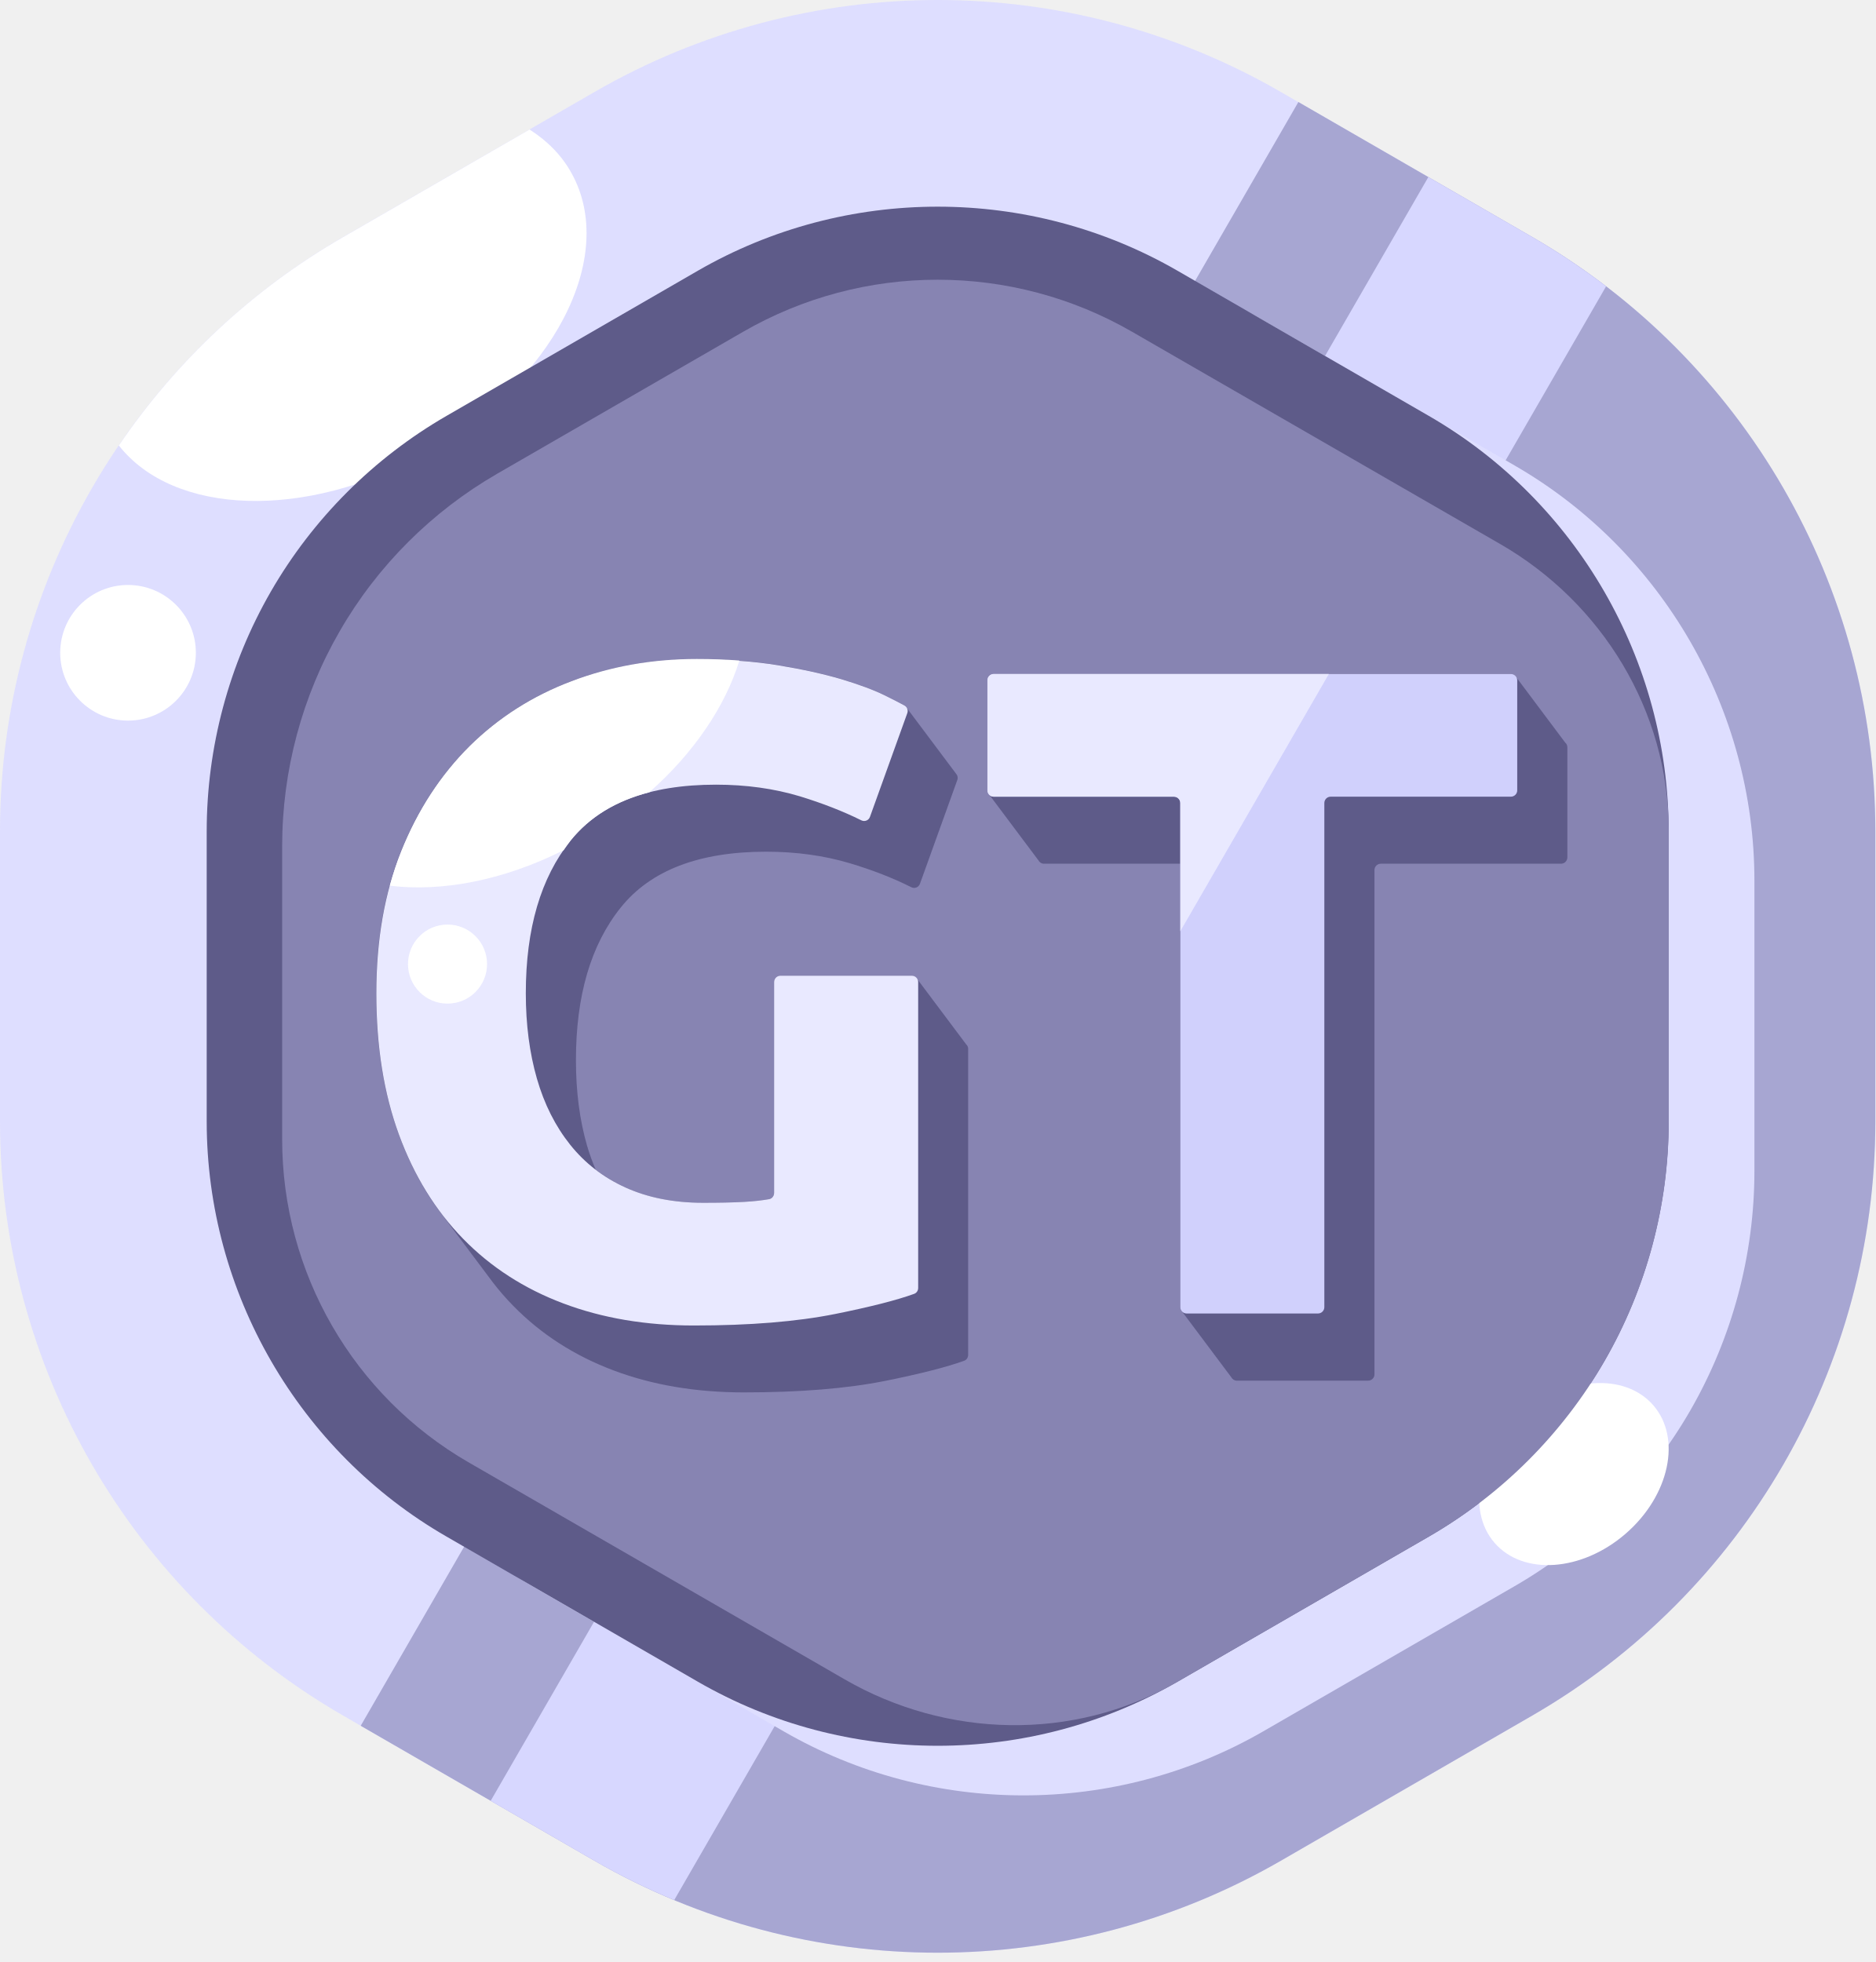
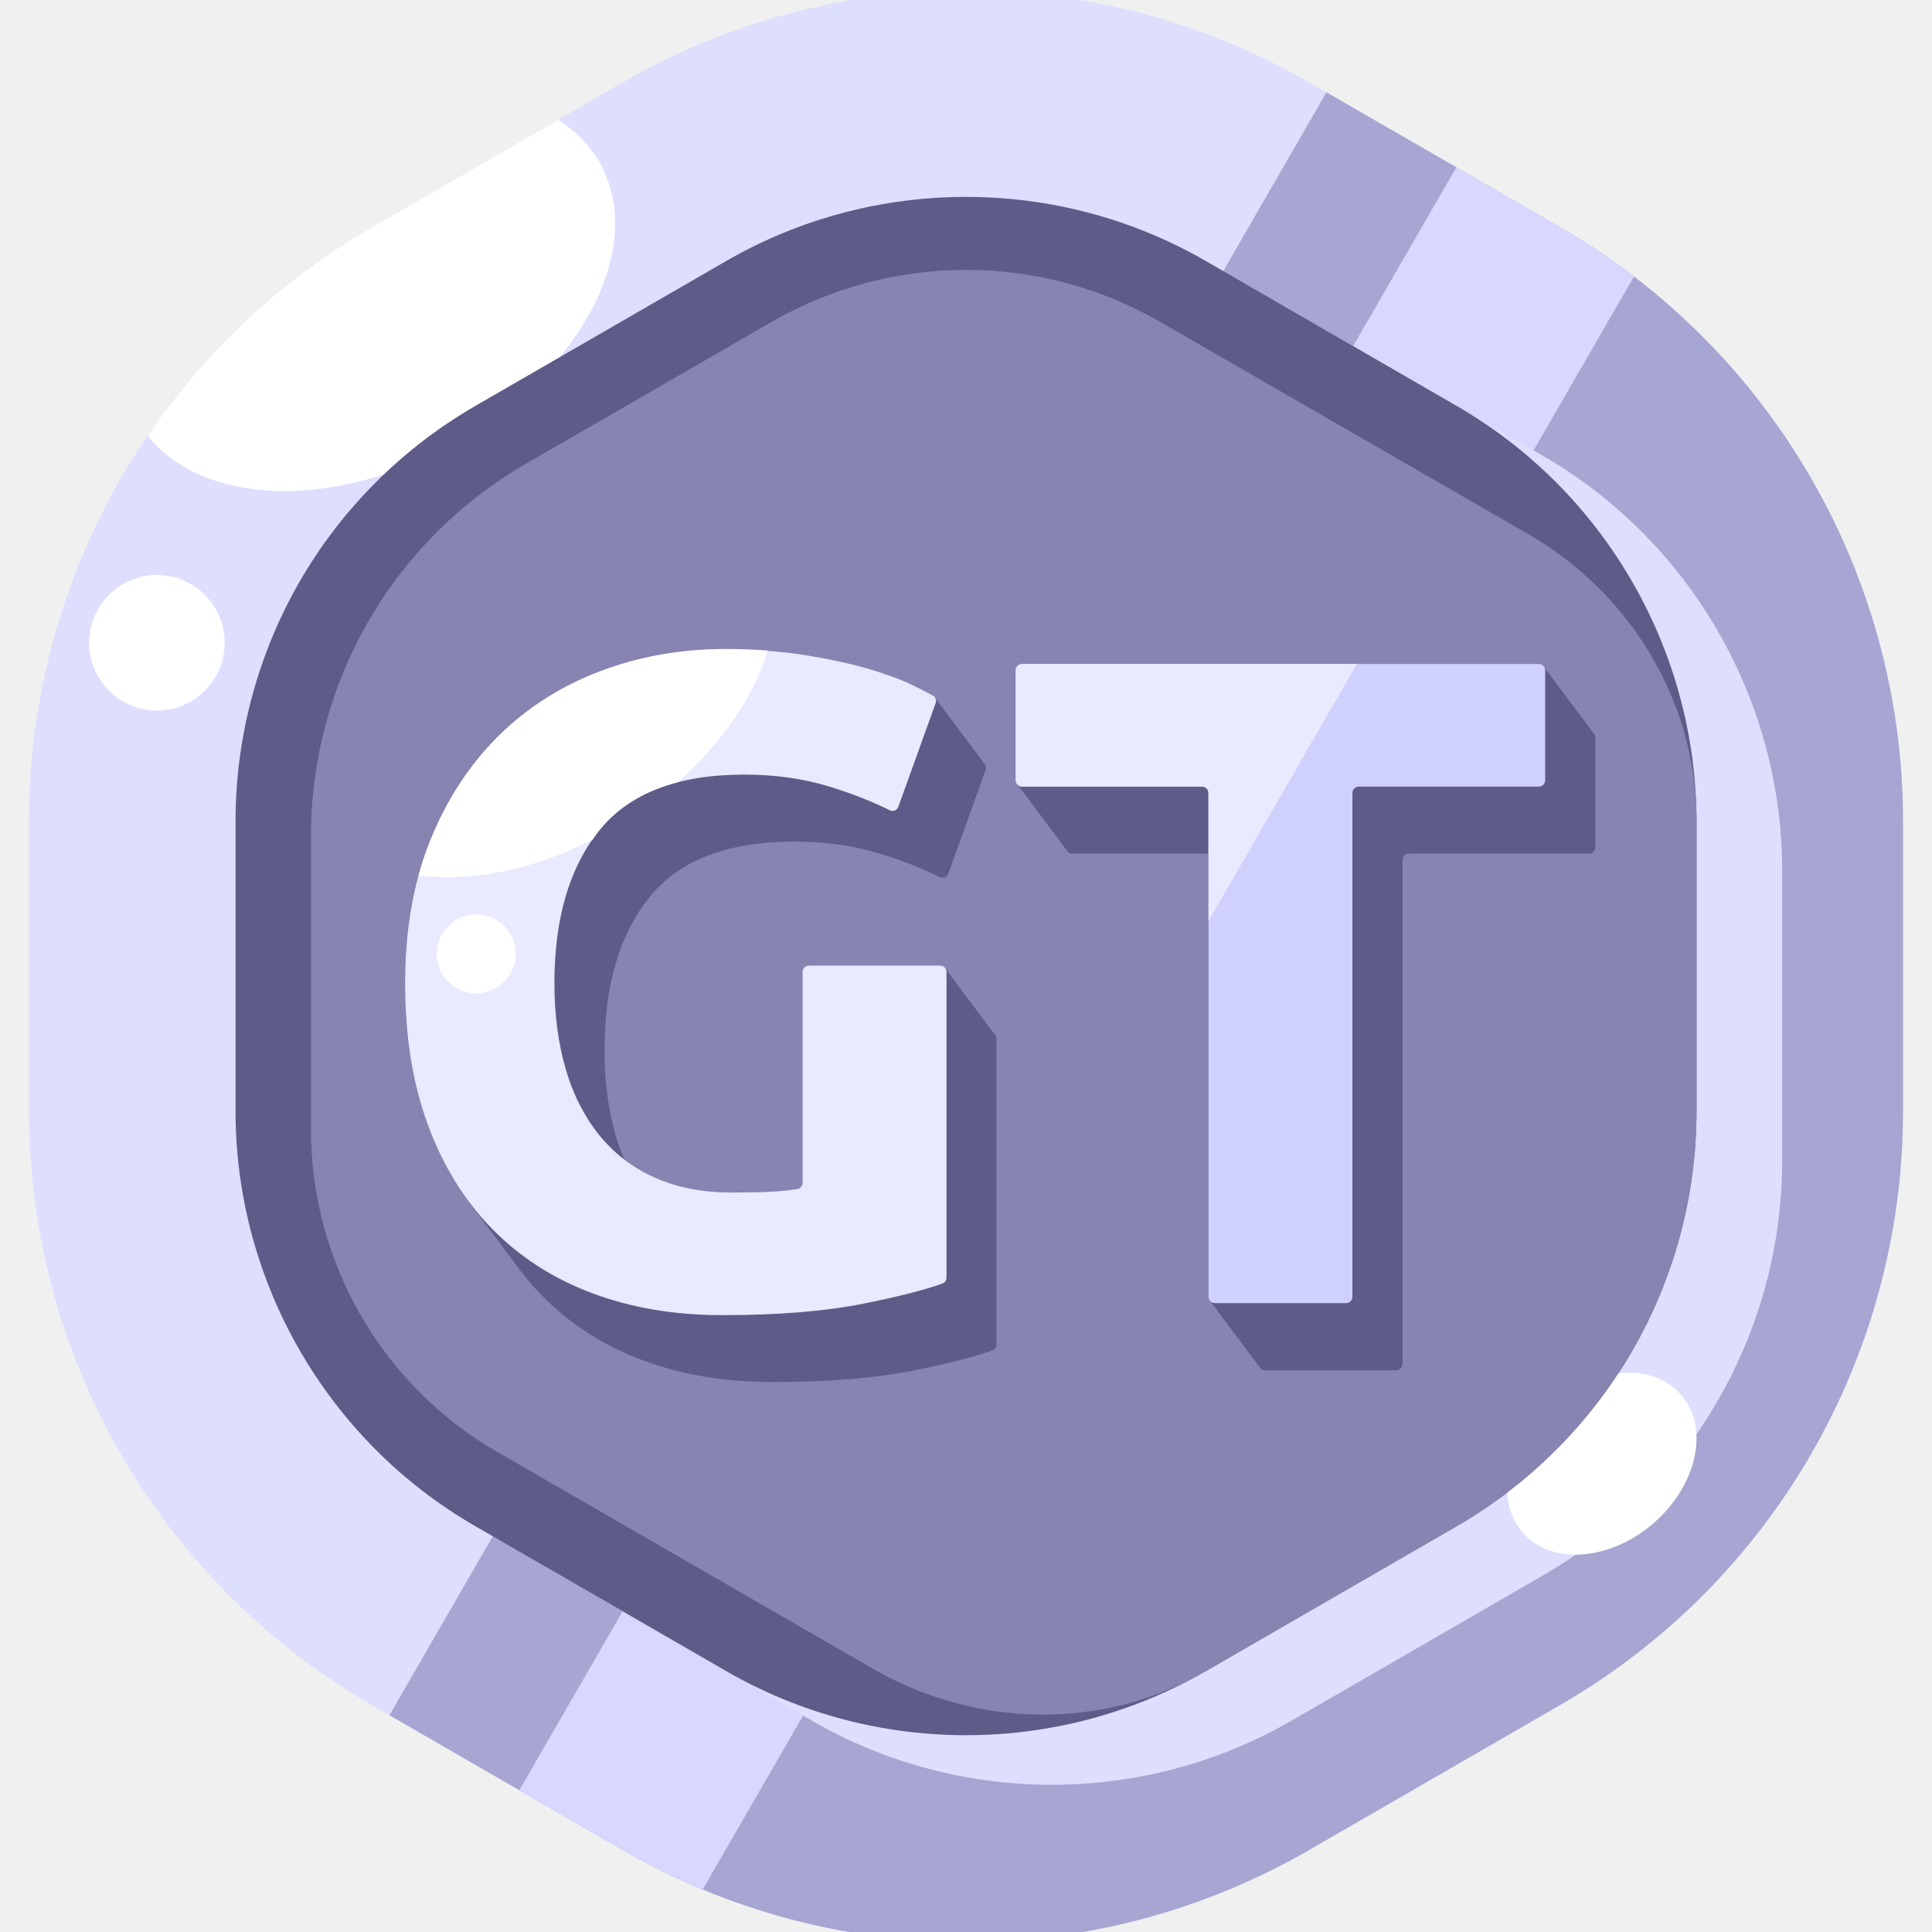
- <svg xmlns="http://www.w3.org/2000/svg" width="194" height="203" viewBox="0 0 194 203" fill="none">
-   <path d="M158.504 24.521L132.496 9.512C110.538 -3.171 83.475 -3.171 61.504 9.512L35.496 24.521C13.525 37.204 0 60.645 0 85.998V116.028C0 141.394 13.525 164.822 35.496 177.505L61.504 192.527C83.462 205.21 110.525 205.21 132.496 192.527L158.504 177.505C180.462 164.822 194 141.394 194 116.028V85.998C194 60.645 180.462 37.204 158.504 24.521Z" fill="#DEDEFF" />
-   <path d="M12.295 46.091C17.962 53.321 31.567 53.842 43.943 46.973C57.16 39.623 63.963 26.605 59.111 17.892C58.082 16.034 56.585 14.551 54.781 13.401L35.496 24.534C26.074 29.96 18.202 37.391 12.295 46.091Z" fill="white" />
-   <path d="M158.504 24.52L134.314 10.555L37.314 178.56L61.504 192.526C83.462 205.209 110.525 205.209 132.496 192.526L158.504 177.505C180.462 164.822 194 141.394 194 116.028V85.998C194 60.645 180.462 37.203 158.504 24.52Z" fill="#A7A6D2" />
-   <path d="M158.504 24.521L147.759 18.32L50.758 186.325L61.504 192.527C64.19 194.077 66.943 195.427 69.75 196.589L166.148 29.626C163.729 27.782 161.177 26.071 158.504 24.521Z" fill="#D7D7FF" />
-   <path d="M36.9 66.325C41.243 58.801 47.524 52.519 55.062 48.163L81.069 33.141C96.372 24.307 115.376 24.307 130.679 33.141L156.686 48.163C171.989 56.996 181.491 73.462 181.491 91.116V121.146C181.491 129.847 179.192 138.413 174.849 145.951C170.505 153.475 164.224 159.757 156.686 164.113L130.679 179.135C115.376 187.969 96.372 187.969 81.069 179.135L55.062 164.113C39.76 155.279 30.257 138.814 30.257 121.16V91.13C30.257 82.429 32.556 73.849 36.9 66.325Z" fill="#DEDEFF" />
-   <path d="M28.026 61.193C32.369 53.669 38.65 47.387 46.188 43.031L72.195 28.009C87.498 19.175 106.502 19.175 121.805 28.009L147.812 43.031C163.114 51.864 172.617 68.33 172.617 85.984V116.014C172.617 124.715 170.318 133.281 165.975 140.819C161.631 148.343 155.35 154.625 147.812 158.981L121.805 174.003C106.502 182.837 87.498 182.837 72.195 174.003L46.188 158.981C30.886 150.161 21.383 133.696 21.383 116.041V86.011C21.383 77.311 23.682 68.731 28.026 61.193Z" fill="#5E5B89" />
-   <path d="M168.168 158.686C172.703 154.756 173.984 148.808 171.031 145.4C168.077 141.992 162.007 142.415 157.472 146.345C152.937 150.274 151.655 156.223 154.609 159.631C157.562 163.039 163.633 162.616 168.168 158.686Z" fill="white" />
-   <path d="M76.847 34.344L51.427 49.018C44.678 52.92 39.038 58.547 35.149 65.296C31.247 72.045 29.189 79.743 29.189 87.548V117.886C29.189 131.678 36.539 144.414 48.487 151.31L87.391 173.763C97.949 179.857 111.02 180.164 121.604 174.124C121.671 174.084 121.751 174.043 121.818 174.003L147.826 158.982C155.35 154.638 161.631 148.357 165.988 140.819C170.332 133.295 172.63 124.715 172.63 116.015V85.998C172.63 85.918 172.63 85.837 172.63 85.757C172.563 73.569 165.774 62.396 155.216 56.302L117.141 34.344C104.685 27.14 89.316 27.14 76.847 34.344Z" fill="#8784B2" />
-   <path d="M13.244 74.558C17.119 74.558 20.261 71.416 20.261 67.541C20.261 63.666 17.119 60.525 13.244 60.525C9.369 60.525 6.228 63.666 6.228 67.541C6.228 71.416 9.369 74.558 13.244 74.558Z" fill="white" />
-   <path d="M99.954 108.062L94.888 101.3C94.782 101.099 94.568 100.952 94.327 100.952H80.735C80.375 100.952 80.081 101.246 80.081 101.607V123.418C80.081 123.739 79.867 124.006 79.559 124.073C78.798 124.207 77.929 124.3 76.98 124.354C75.804 124.421 74.387 124.447 72.73 124.447C69.67 124.447 66.997 123.926 64.711 122.87C63.589 122.362 62.573 121.734 61.624 121.026C61.29 120.237 60.983 119.409 60.729 118.54C59.967 115.894 59.579 112.954 59.579 109.706C59.579 103.024 61.116 97.758 64.217 93.896C67.304 90.047 72.316 88.122 79.252 88.122C82.366 88.122 85.253 88.523 87.899 89.312C90.264 90.02 92.389 90.849 94.274 91.798C94.621 91.971 95.035 91.811 95.169 91.437L99.031 80.705C99.125 80.451 99.045 80.197 98.871 80.01L93.806 73.248C93.752 73.141 93.672 73.047 93.552 72.98C93.044 72.7 92.363 72.339 91.494 71.925C90.318 71.35 88.821 70.802 87.003 70.254C85.186 69.719 83.021 69.238 80.508 68.824C77.996 68.41 75.176 68.209 72.062 68.209C67.478 68.209 63.161 68.971 59.125 70.495C55.075 72.018 51.561 74.263 48.567 77.23C45.573 80.184 43.221 83.806 41.497 88.069C39.773 92.332 38.918 97.237 38.918 102.77C38.918 108.249 39.693 113.114 41.257 117.377C42.433 120.598 43.983 123.445 45.907 125.904L50.973 132.667C51.627 133.522 52.336 134.337 53.084 135.099C55.944 138.026 59.406 140.258 63.442 141.781C67.478 143.305 71.995 144.066 76.953 144.066C82.74 144.066 87.618 143.666 91.561 142.877C95.209 142.142 97.936 141.447 99.74 140.792C99.994 140.699 100.154 140.458 100.154 140.177V108.543C100.168 108.356 100.087 108.183 99.954 108.062Z" fill="#5E5B89" />
-   <path d="M74.067 81.186C67.13 81.186 62.119 83.111 59.032 86.96C55.944 90.809 54.394 96.074 54.394 102.77C54.394 106.018 54.782 108.958 55.543 111.604C56.305 114.25 57.454 116.522 58.978 118.433C60.502 120.344 62.413 121.828 64.711 122.87C67.01 123.913 69.683 124.447 72.73 124.447C74.387 124.447 75.804 124.421 76.98 124.354C77.929 124.3 78.798 124.207 79.559 124.073C79.867 124.02 80.081 123.739 80.081 123.418V101.607C80.081 101.246 80.375 100.952 80.736 100.952H94.327C94.688 100.952 94.982 101.246 94.982 101.607V133.255C94.982 133.535 94.822 133.776 94.568 133.869C92.764 134.524 90.037 135.219 86.389 135.954C82.446 136.743 77.568 137.144 71.781 137.144C66.81 137.144 62.306 136.382 58.27 134.858C54.22 133.335 50.772 131.103 47.912 128.176C45.052 125.249 42.834 121.654 41.27 117.391C39.706 113.128 38.931 108.263 38.931 102.783C38.931 97.251 39.786 92.346 41.511 88.082C43.234 83.819 45.587 80.211 48.58 77.244C51.574 74.29 55.089 72.045 59.138 70.508C63.175 68.984 67.491 68.223 72.075 68.223C75.189 68.223 78.009 68.423 80.522 68.837C83.034 69.252 85.199 69.733 87.017 70.267C88.834 70.815 90.331 71.363 91.507 71.938C92.376 72.366 93.058 72.713 93.566 72.994C93.846 73.154 93.966 73.488 93.859 73.782L89.997 84.514C89.864 84.888 89.449 85.049 89.102 84.875C87.217 83.939 85.092 83.111 82.74 82.389C80.067 81.587 77.18 81.186 74.067 81.186Z" fill="#E9E9FF" />
-   <path d="M58.31 87.962C58.55 87.628 58.778 87.281 59.031 86.96C60.983 84.541 63.696 82.87 67.17 81.975C71.821 77.859 75.042 73.047 76.486 68.343C75.096 68.236 73.626 68.183 72.075 68.183C67.491 68.183 63.174 68.944 59.138 70.481C55.089 72.005 51.574 74.25 48.58 77.204C45.6 80.171 43.234 83.779 41.524 88.042C41.056 89.192 40.669 90.394 40.321 91.637C45.694 92.306 52.095 91.09 58.31 87.962Z" fill="white" />
-   <path d="M46.295 103.839C48.554 103.839 50.385 102.008 50.385 99.75C50.385 97.491 48.554 95.66 46.295 95.66C44.036 95.66 42.206 97.491 42.206 99.75C42.206 102.008 44.036 103.839 46.295 103.839Z" fill="white" />
-   <path d="M161.925 76.843L156.86 70.081C156.753 69.88 156.539 69.733 156.299 69.733H102.8C102.44 69.733 102.146 70.027 102.146 70.388V81.775C102.146 81.962 102.226 82.135 102.359 82.256L107.425 89.018C107.531 89.219 107.745 89.366 107.986 89.366H122.099V135.259C122.099 135.447 122.179 135.62 122.313 135.741L127.378 142.503C127.485 142.704 127.699 142.851 127.939 142.851H141.531C141.892 142.851 142.186 142.557 142.186 142.196V90.02C142.186 89.66 142.48 89.366 142.841 89.366H161.484C161.845 89.366 162.139 89.072 162.139 88.711V77.324C162.139 77.124 162.059 76.95 161.925 76.843Z" fill="#5E5B89" />
-   <path d="M156.954 70.388V81.775C156.954 82.135 156.66 82.429 156.299 82.429H137.655C137.294 82.429 137 82.723 137 83.084V135.246C137 135.607 136.706 135.901 136.345 135.901H122.754C122.393 135.901 122.099 135.607 122.099 135.246V83.084C122.099 82.723 121.805 82.429 121.444 82.429H102.8C102.44 82.429 102.146 82.135 102.146 81.775V70.388C102.146 70.027 102.44 69.733 102.8 69.733H156.299C156.66 69.733 156.954 70.027 156.954 70.388Z" fill="#D0D0FC" />
-   <path d="M102.8 82.429H121.444C121.805 82.429 122.099 82.723 122.099 83.084V96.355L137.468 69.733H102.8C102.44 69.733 102.146 70.027 102.146 70.388V81.775C102.146 82.135 102.44 82.429 102.8 82.429Z" fill="#E9E9FF" />
+ <svg xmlns="http://www.w3.org/2000/svg" width="200" height="200" viewBox="0 0 200 200" fill="none">
+   <g clip-path="url(#clip0_2984_745)">
+     <path d="M161.504 23.521L135.496 8.512C113.538 -4.171 86.475 -4.171 64.504 8.512L38.496 23.521C16.525 36.204 3 59.645 3 84.998V115.028C3 140.394 16.525 163.822 38.496 176.505L64.504 191.527C86.462 204.21 113.525 204.21 135.496 191.527L161.504 176.505C183.462 163.822 197 140.394 197 115.028V84.998C197 59.645 183.462 36.204 161.504 23.521Z" fill="#DEDEFF" />
+     <path d="M15.295 45.091C20.962 52.321 34.567 52.843 46.942 45.973C60.16 38.623 66.963 25.606 62.111 16.892C61.082 15.034 59.585 13.551 57.781 12.401L38.496 23.534C29.074 28.96 21.202 36.391 15.295 45.091Z" fill="white" />
+     <path d="M161.504 23.521L137.314 9.555L40.314 177.561L64.504 191.527C86.462 204.21 113.525 204.21 135.496 191.527L161.504 176.505C183.462 163.822 197 140.394 197 115.028V84.998C197 59.645 183.462 36.204 161.504 23.521Z" fill="#A7A6D2" />
+     <path d="M161.504 23.521L150.759 17.32L53.759 185.326L64.504 191.527C67.19 193.077 69.943 194.427 72.75 195.589L169.148 28.626C166.729 26.782 164.177 25.071 161.504 23.521Z" fill="#D7D7FF" />
+     <path d="M39.9 65.325C44.243 57.801 50.524 51.519 58.062 47.162L84.069 32.141C99.372 23.307 118.376 23.307 133.679 32.141L159.686 47.162C174.989 55.996 184.491 72.462 184.491 90.116V120.146C184.491 128.847 182.192 137.413 177.849 144.951C173.505 152.475 167.224 158.756 159.686 163.113L133.679 178.135C118.376 186.969 99.372 186.969 84.069 178.135L58.062 163.113C42.76 154.279 33.257 137.814 33.257 120.16V90.129C33.257 81.429 35.556 72.849 39.9 65.325Z" fill="#DEDEFF" />
+     <path d="M31.025 60.193C35.369 52.669 41.65 46.387 49.188 42.031L75.195 27.009C90.498 18.175 109.502 18.175 124.805 27.009L150.812 42.031C166.114 50.864 175.617 67.33 175.617 84.984V115.014C175.617 123.715 173.318 132.281 168.974 139.819C164.631 147.343 158.35 153.625 150.812 157.981L124.805 173.003C109.502 181.837 90.498 181.837 75.195 173.003L49.188 157.981C33.886 149.161 24.383 132.696 24.383 115.041V85.011C24.383 76.311 26.682 67.731 31.025 60.193Z" fill="#5E5B89" />
+     <path d="M171.168 157.686C175.703 153.756 176.985 147.808 174.031 144.4C171.078 140.991 165.007 141.415 160.472 145.344C155.938 149.274 154.656 155.223 157.609 158.631C160.563 162.039 166.633 161.616 171.168 157.686Z" fill="white" />
+     <path d="M79.846 33.343L54.427 48.018C47.678 51.92 42.038 57.547 38.149 64.296C34.246 71.045 32.188 78.743 32.188 86.548V116.885C32.188 130.678 39.539 143.414 51.487 150.31L90.391 172.763C100.949 178.857 114.02 179.164 124.604 173.123C124.671 173.083 124.751 173.043 124.818 173.003L150.826 157.981C158.35 153.638 164.631 147.357 168.988 139.819C173.332 132.295 175.63 123.715 175.63 115.014V84.998C175.63 84.917 175.63 84.837 175.63 84.757C175.563 72.569 168.774 61.396 158.216 55.301L120.141 33.343C107.685 26.14 92.316 26.14 79.846 33.343Z" fill="#8784B2" />
+     <path d="M16.244 73.557C20.119 73.557 23.261 70.416 23.261 66.541C23.261 62.666 20.119 59.525 16.244 59.525C12.369 59.525 9.228 62.666 9.228 66.541C9.228 70.416 12.369 73.557 16.244 73.557Z" fill="white" />
+     <path d="M102.954 107.062L97.889 100.3C97.782 100.099 97.568 99.952 97.327 99.952H83.736C83.375 99.952 83.081 100.246 83.081 100.607V122.418C83.081 122.739 82.867 123.006 82.559 123.073C81.798 123.207 80.929 123.3 79.98 123.354C78.804 123.421 77.387 123.447 75.73 123.447C72.67 123.447 69.997 122.926 67.711 121.87C66.589 121.362 65.573 120.734 64.624 120.026C64.29 119.237 63.983 118.409 63.729 117.54C62.967 114.894 62.579 111.954 62.579 108.706C62.579 102.024 64.116 96.758 67.217 92.896C70.304 89.047 75.316 87.122 82.252 87.122C85.366 87.122 88.253 87.523 90.899 88.312C93.264 89.02 95.389 89.849 97.274 90.798C97.621 90.971 98.036 90.811 98.169 90.437L102.032 79.705C102.125 79.451 102.045 79.197 101.871 79.01L96.806 72.248C96.753 72.141 96.672 72.047 96.552 71.98C96.044 71.7 95.363 71.339 94.494 70.925C93.318 70.35 91.821 69.802 90.004 69.254C88.186 68.719 86.021 68.238 83.508 67.824C80.996 67.41 78.176 67.209 75.062 67.209C70.478 67.209 66.161 67.971 62.125 69.495C58.075 71.018 54.561 73.263 51.567 76.23C48.573 79.184 46.221 82.806 44.497 87.069C42.773 91.332 41.918 96.237 41.918 101.77C41.918 107.249 42.693 112.114 44.257 116.377C45.433 119.598 46.983 122.445 48.907 124.904L53.973 131.667C54.627 132.522 55.336 133.337 56.084 134.099C58.944 137.026 62.406 139.258 66.442 140.781C70.478 142.305 74.995 143.066 79.953 143.066C85.74 143.066 90.618 142.666 94.561 141.877C98.209 141.142 100.936 140.447 102.74 139.792C102.994 139.699 103.154 139.458 103.154 139.177V107.543C103.168 107.356 103.087 107.183 102.954 107.062Z" fill="#5E5B89" />
+     <path d="M77.067 80.186C70.13 80.186 65.119 82.111 62.031 85.96C58.944 89.809 57.394 95.074 57.394 101.77C57.394 105.018 57.782 107.958 58.543 110.604C59.305 113.25 60.454 115.522 61.978 117.433C63.502 119.344 65.413 120.828 67.711 121.87C70.01 122.913 72.683 123.447 75.73 123.447C77.387 123.447 78.804 123.421 79.98 123.354C80.929 123.3 81.798 123.207 82.559 123.073C82.867 123.02 83.081 122.739 83.081 122.418V100.607C83.081 100.246 83.375 99.953 83.736 99.953H97.327C97.688 99.953 97.982 100.246 97.982 100.607V132.255C97.982 132.535 97.822 132.776 97.568 132.869C95.764 133.524 93.037 134.219 89.389 134.954C85.446 135.743 80.568 136.144 74.781 136.144C69.81 136.144 65.306 135.382 61.27 133.858C57.22 132.335 53.772 130.103 50.912 127.176C48.052 124.249 45.834 120.654 44.27 116.391C42.706 112.128 41.931 107.263 41.931 101.783C41.931 96.251 42.786 91.346 44.511 87.082C46.234 82.819 48.587 79.211 51.58 76.244C54.574 73.29 58.089 71.045 62.138 69.508C66.174 67.984 70.491 67.223 75.075 67.223C78.189 67.223 81.009 67.423 83.522 67.837C86.034 68.252 88.199 68.733 90.017 69.267C91.834 69.815 93.331 70.363 94.507 70.938C95.376 71.366 96.058 71.713 96.566 71.994C96.846 72.154 96.966 72.488 96.859 72.782L92.997 83.514C92.864 83.888 92.449 84.049 92.102 83.875C90.217 82.939 88.092 82.111 85.74 81.389C83.067 80.587 80.18 80.186 77.067 80.186Z" fill="#E9E9FF" />
+     <path d="M61.31 86.962C61.55 86.628 61.778 86.281 62.031 85.96C63.983 83.541 66.696 81.87 70.17 80.975C74.821 76.859 78.042 72.047 79.486 67.343C78.096 67.236 76.626 67.183 75.075 67.183C70.491 67.183 66.174 67.944 62.138 69.481C58.089 71.005 54.574 73.25 51.58 76.204C48.6 79.171 46.234 82.779 44.524 87.042C44.056 88.192 43.669 89.394 43.321 90.637C48.694 91.306 55.095 90.09 61.31 86.962Z" fill="white" />
+     <path d="M49.295 102.839C51.554 102.839 53.385 101.008 53.385 98.75C53.385 96.491 51.554 94.66 49.295 94.66C47.036 94.66 45.206 96.491 45.206 98.75C45.206 101.008 47.036 102.839 49.295 102.839Z" fill="white" />
+     <path d="M164.925 75.843L159.86 69.08C159.753 68.88 159.539 68.733 159.299 68.733H105.8C105.44 68.733 105.145 69.027 105.145 69.388V80.774C105.145 80.962 105.226 81.135 105.359 81.255L110.424 88.018C110.531 88.218 110.745 88.365 110.986 88.365H125.099V134.259C125.099 134.446 125.179 134.62 125.313 134.74L130.378 141.503C130.485 141.703 130.699 141.85 130.939 141.85H144.531C144.892 141.85 145.186 141.556 145.186 141.196V89.02C145.186 88.659 145.48 88.365 145.841 88.365H164.484C164.845 88.365 165.139 88.071 165.139 87.711V76.324C165.139 76.124 165.059 75.95 164.925 75.843Z" fill="#5E5B89" />
+     <path d="M159.954 69.388V80.774C159.954 81.135 159.66 81.429 159.299 81.429H140.655C140.294 81.429 140 81.723 140 82.084V134.246C140 134.607 139.706 134.901 139.345 134.901H125.754C125.393 134.901 125.099 134.607 125.099 134.246V82.084C125.099 81.723 124.805 81.429 124.444 81.429H105.8C105.44 81.429 105.145 81.135 105.145 80.774V69.388C105.145 69.027 105.44 68.733 105.8 68.733H159.299C159.66 68.733 159.954 69.027 159.954 69.388Z" fill="#D0D0FC" />
+     <path d="M105.8 81.429H124.444C124.805 81.429 125.099 81.723 125.099 82.084V95.355L140.468 68.733H105.8C105.44 68.733 105.145 69.027 105.145 69.388V80.774C105.145 81.135 105.44 81.429 105.8 81.429Z" fill="#E9E9FF" />
+   </g>
+   <defs>
+     <clipPath id="clip0_2984_745">
+       <rect width="200" height="200" fill="white" />
+     </clipPath>
+   </defs>
</svg>
